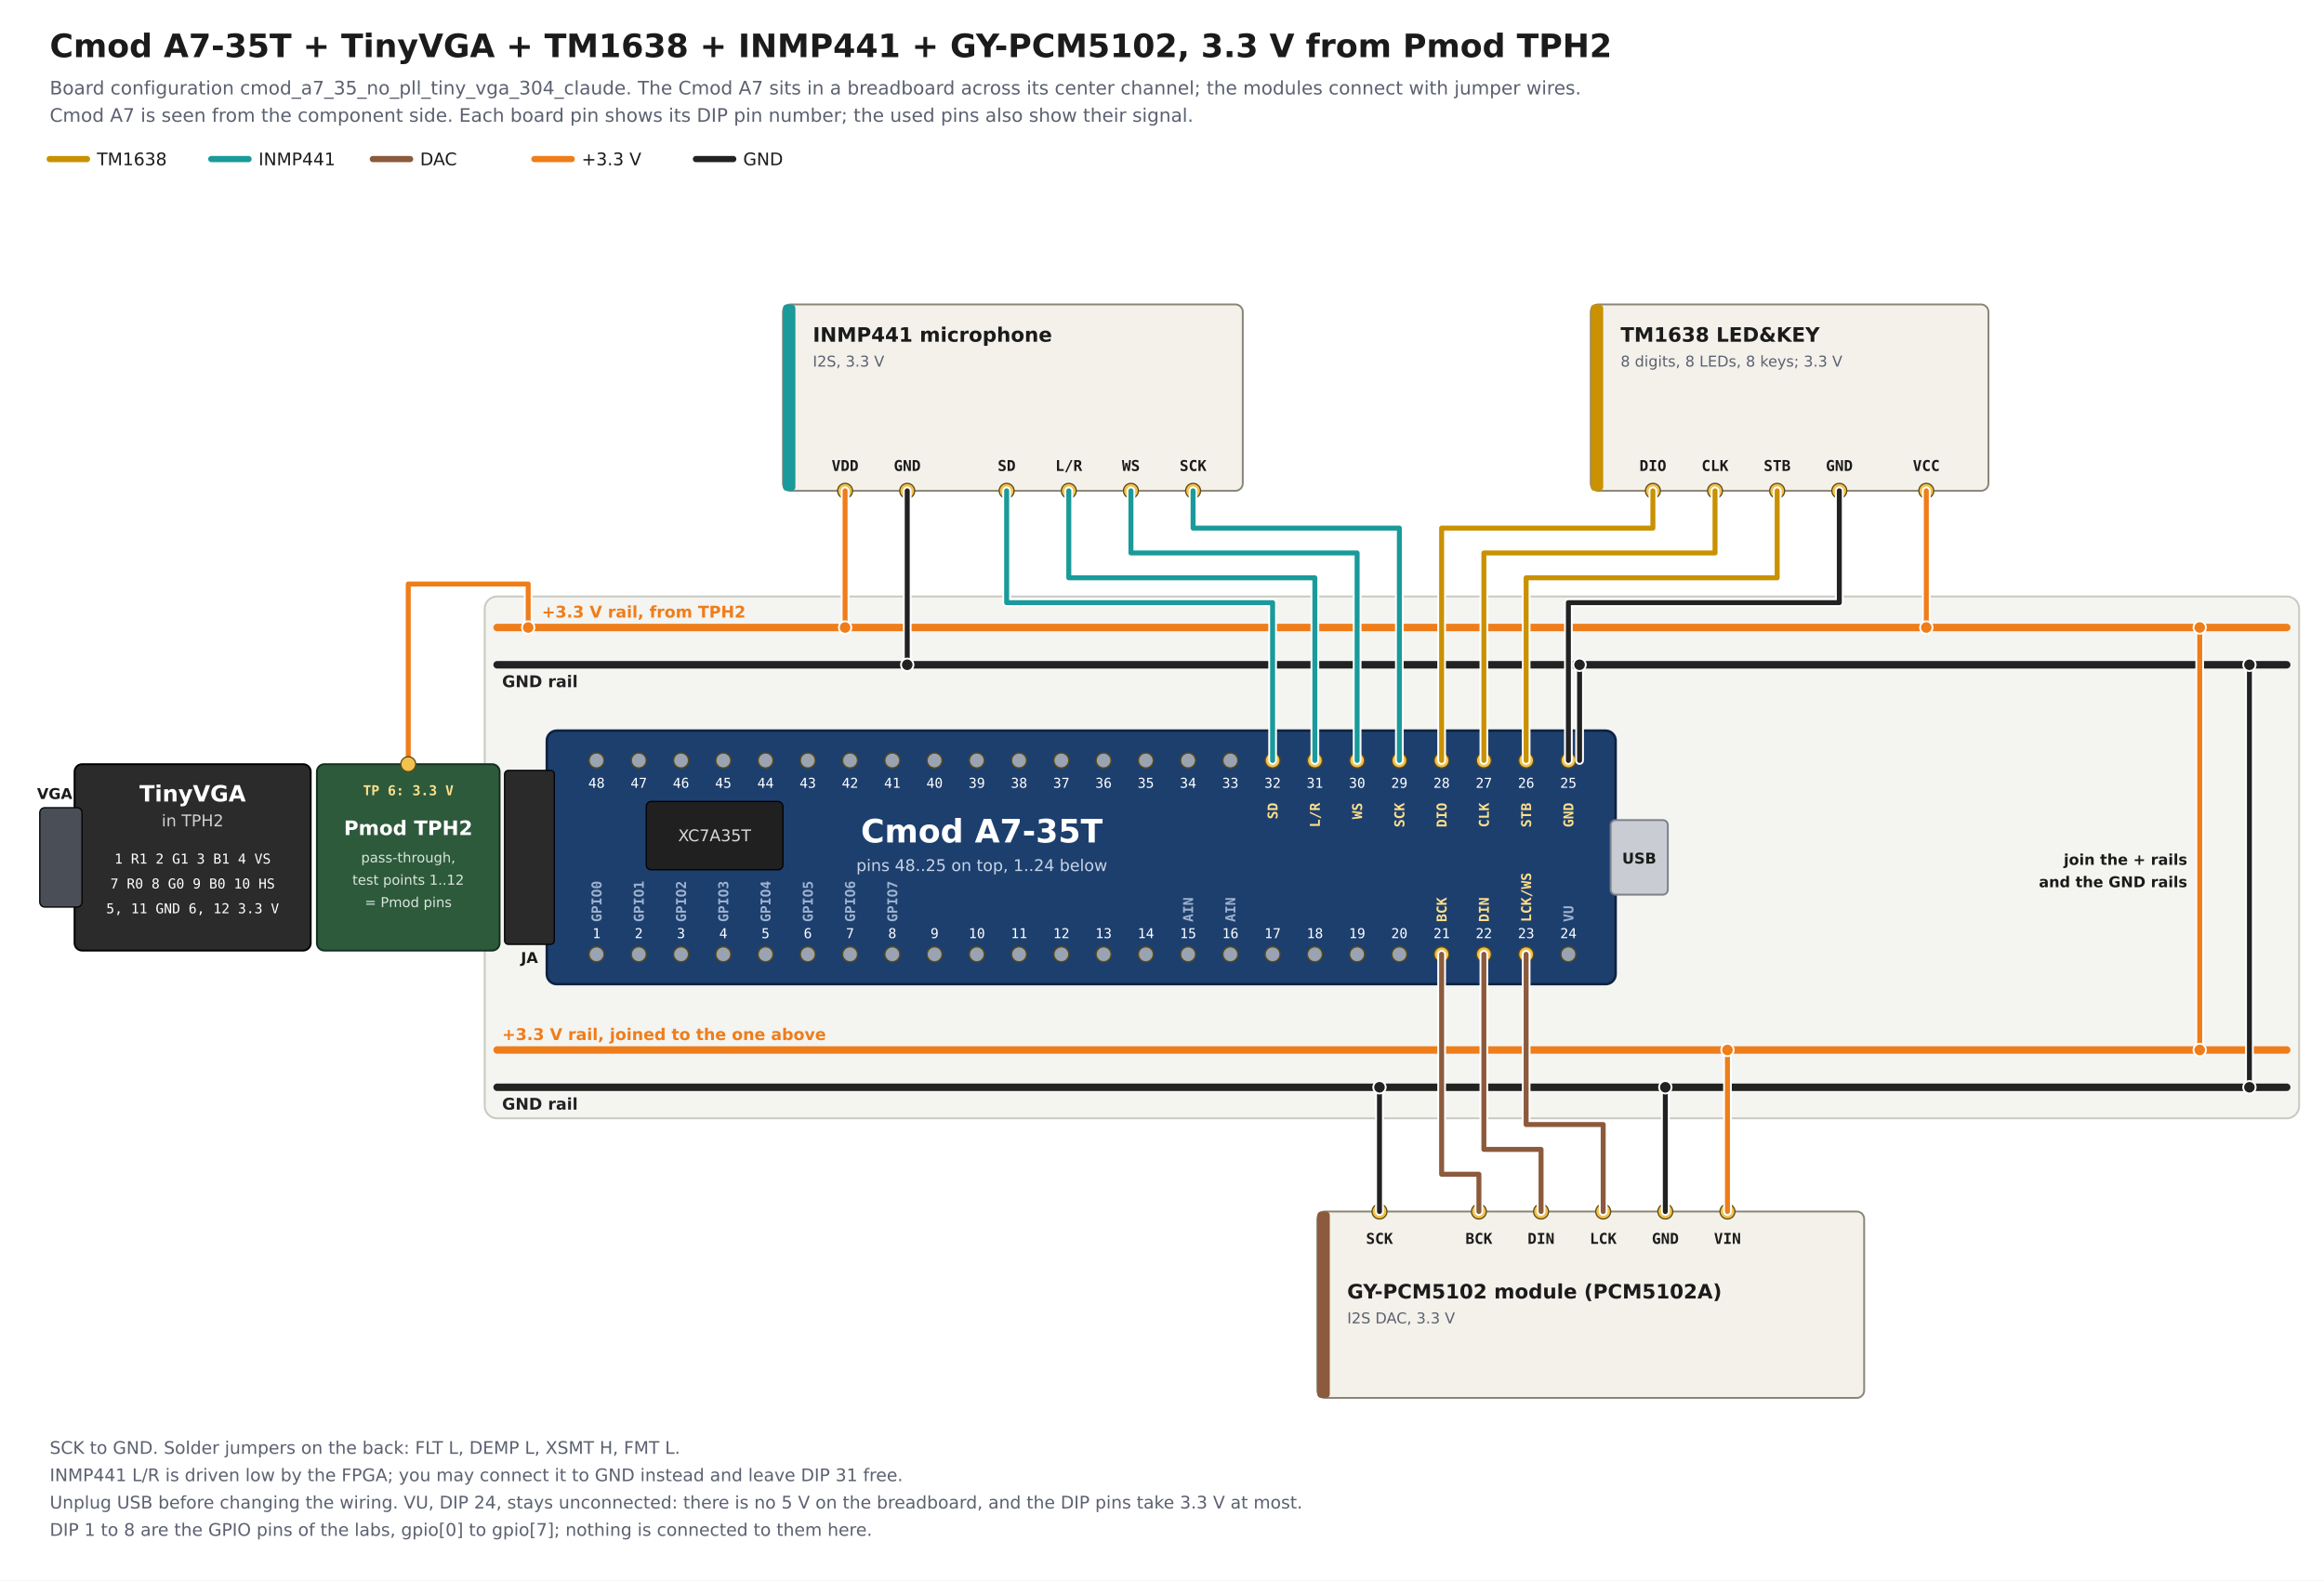
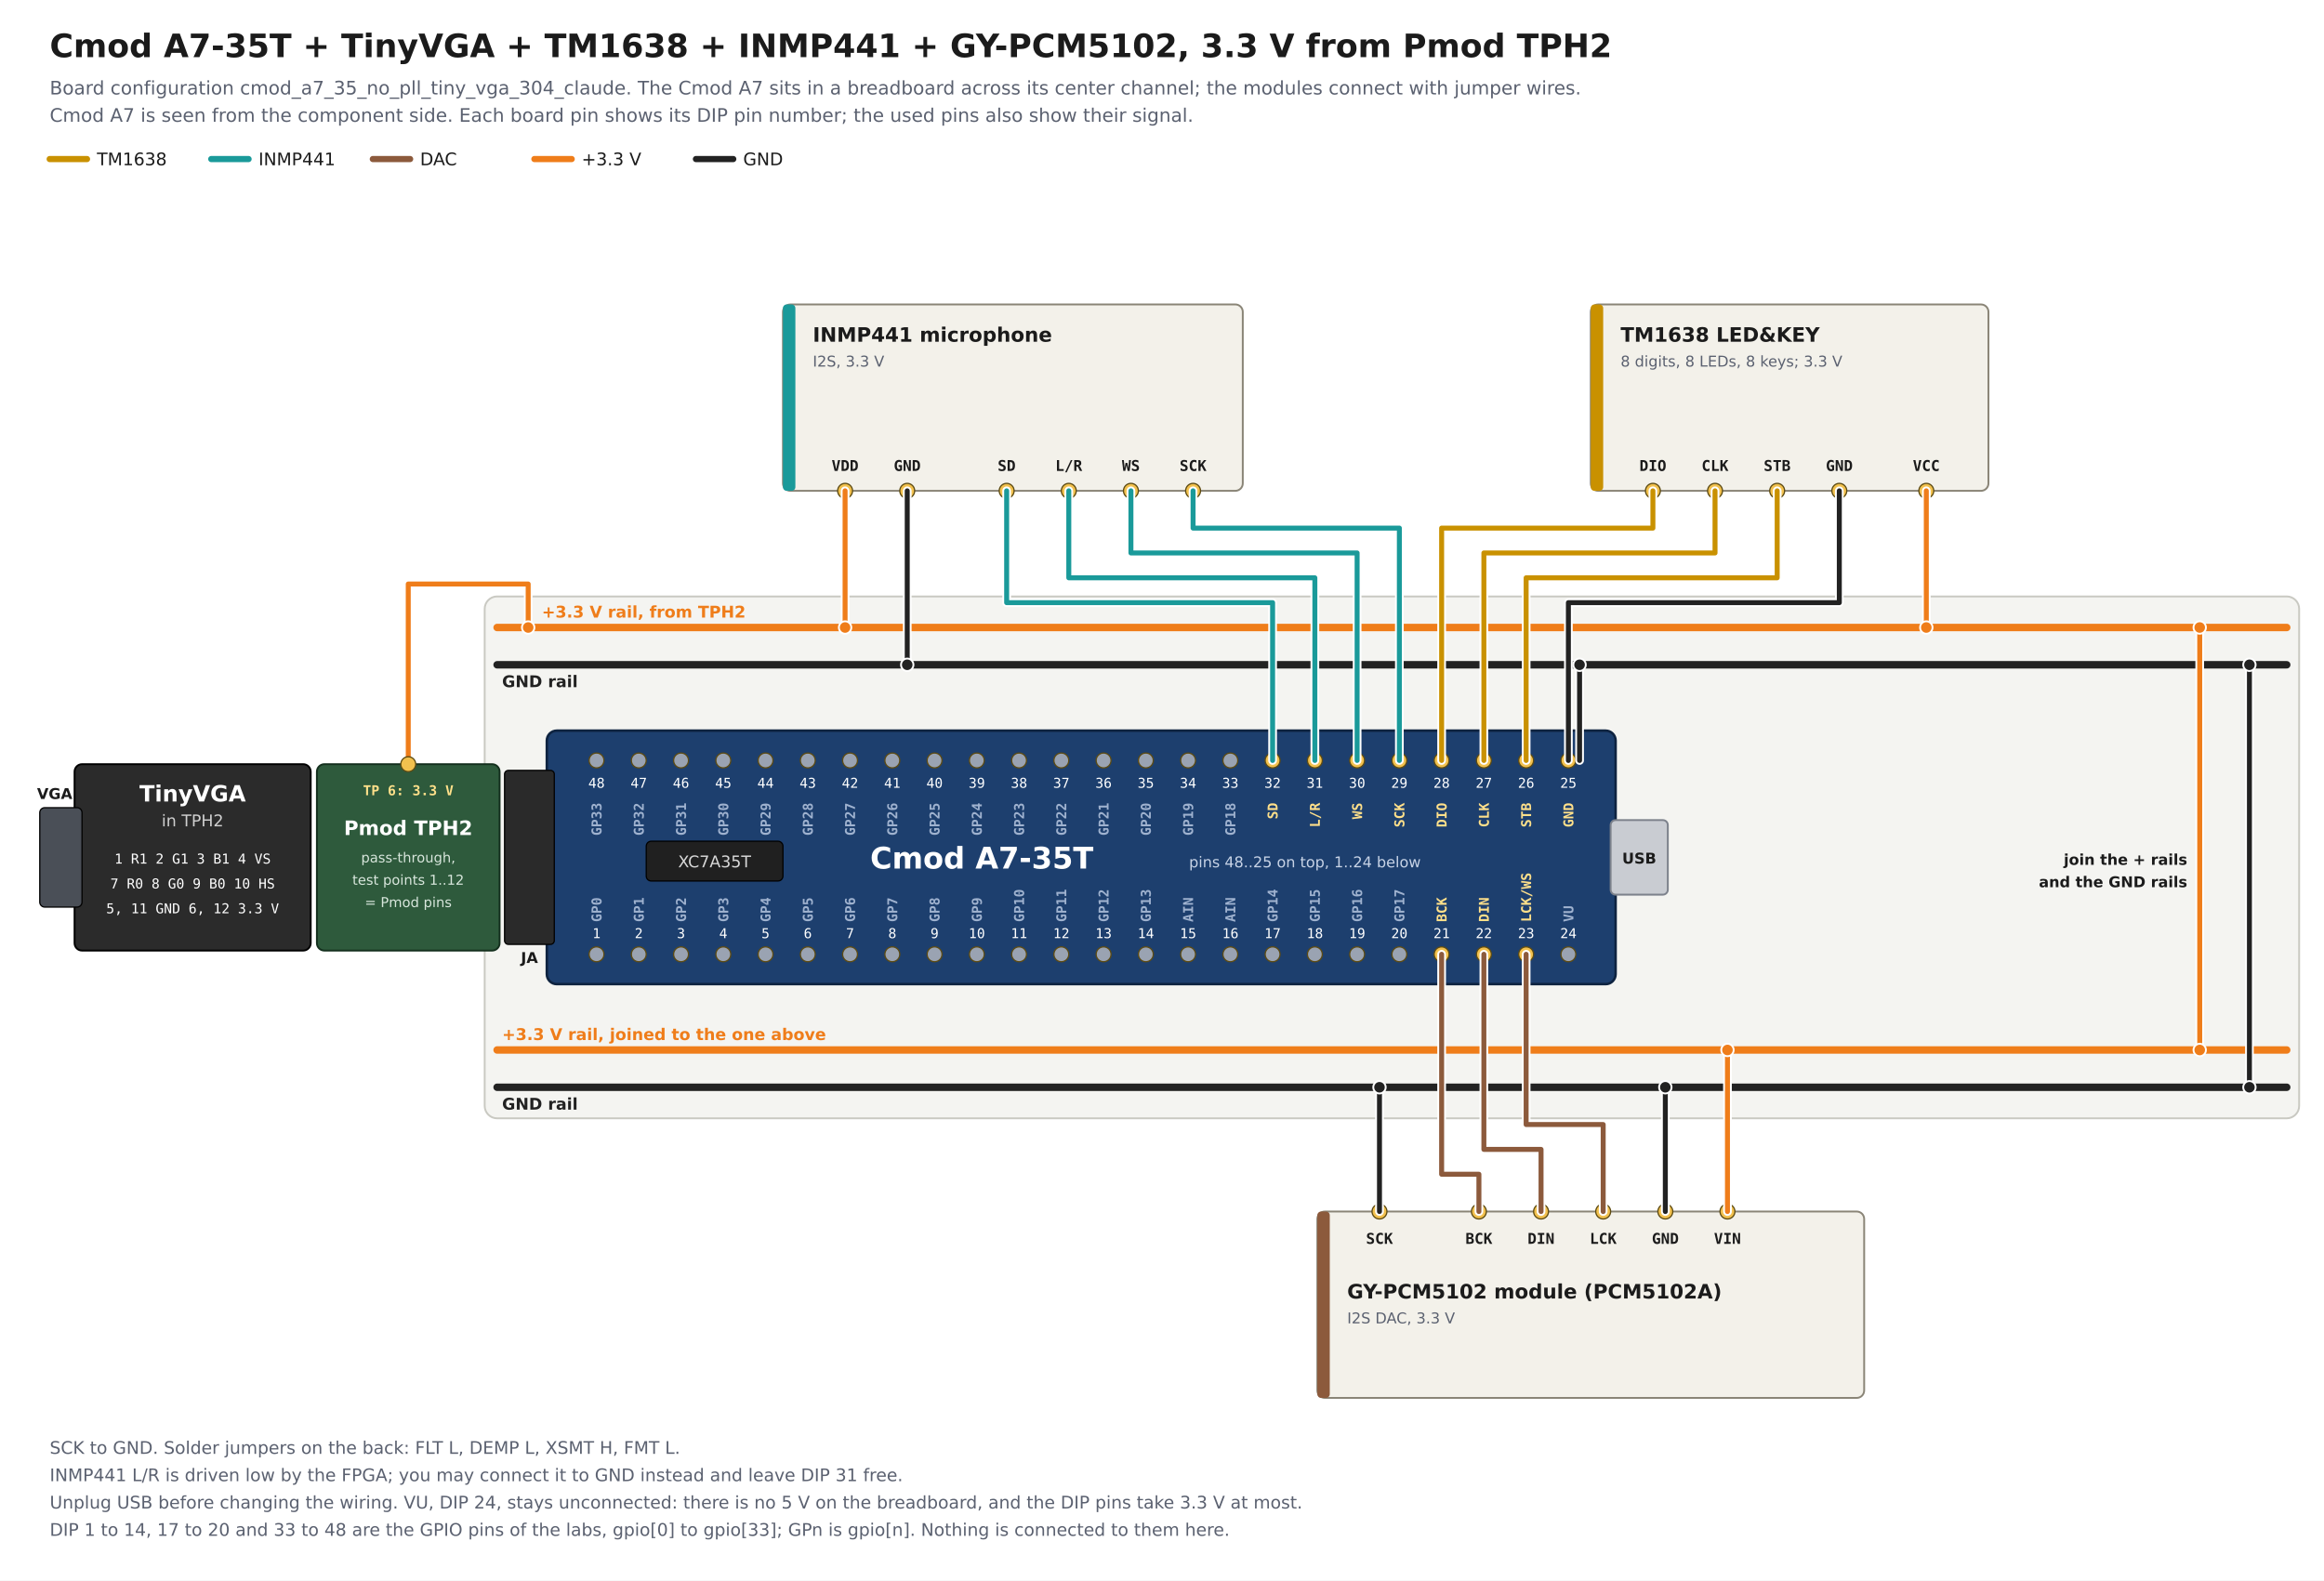
<svg xmlns="http://www.w3.org/2000/svg" width="1870" height="1272" viewBox="0 0 1870 1272">
  <rect width="1870" height="1272" fill="#ffffff" />
  <text x="40" y="46" font-family="DejaVu Sans, Liberation Sans, Arial, sans-serif" font-size="26" font-weight="bold" fill="#1b1b1b" text-anchor="start">Cmod A7-35T + TinyVGA + TM1638 + INMP441 + GY-PCM5102, 3.3 V from Pmod TPH2</text>
  <text x="40" y="76" font-family="DejaVu Sans, Liberation Sans, Arial, sans-serif" font-size="15" font-weight="normal" fill="#5b6170" text-anchor="start">Board configuration cmod_a7_35_no_pll_tiny_vga_304_claude. The Cmod A7 sits in a breadboard across its center channel; the modules connect with jumper wires.</text>
  <text x="40" y="98" font-family="DejaVu Sans, Liberation Sans, Arial, sans-serif" font-size="15" font-weight="normal" fill="#5b6170" text-anchor="start">Cmod A7 is seen from the component side. Each board pin shows its DIP pin number; the used pins also show their signal.</text>
  <line x1="40" y1="128" x2="70" y2="128" stroke="#c99100" stroke-width="5" stroke-linecap="round" />
  <text x="78" y="133" font-family="DejaVu Sans, Liberation Sans, Arial, sans-serif" font-size="14" font-weight="normal" fill="#1b1b1b" text-anchor="start">TM1638</text>
  <line x1="170" y1="128" x2="200" y2="128" stroke="#1a9a9a" stroke-width="5" stroke-linecap="round" />
  <text x="208" y="133" font-family="DejaVu Sans, Liberation Sans, Arial, sans-serif" font-size="14" font-weight="normal" fill="#1b1b1b" text-anchor="start">INMP441</text>
  <line x1="300" y1="128" x2="330" y2="128" stroke="#8c5a3c" stroke-width="5" stroke-linecap="round" />
  <text x="338" y="133" font-family="DejaVu Sans, Liberation Sans, Arial, sans-serif" font-size="14" font-weight="normal" fill="#1b1b1b" text-anchor="start">DAC</text>
  <line x1="430" y1="128" x2="460" y2="128" stroke="#ef7d1a" stroke-width="5" stroke-linecap="round" />
  <text x="468" y="133" font-family="DejaVu Sans, Liberation Sans, Arial, sans-serif" font-size="14" font-weight="normal" fill="#1b1b1b" text-anchor="start">+3.3 V</text>
  <line x1="560" y1="128" x2="590" y2="128" stroke="#222222" stroke-width="5" stroke-linecap="round" />
  <text x="598" y="133" font-family="DejaVu Sans, Liberation Sans, Arial, sans-serif" font-size="14" font-weight="normal" fill="#1b1b1b" text-anchor="start">GND</text>
  <g transform="translate(150 0)">
    <rect x="240" y="480" width="1460" height="420" rx="10" fill="#f4f4f1" stroke="#c9c9c2" stroke-width="1.5" />
    <text x="286" y="497" font-family="DejaVu Sans, Liberation Sans, Arial, sans-serif" font-size="13" font-weight="bold" fill="#ef7d1a" text-anchor="start">+3.3 V rail, from TPH2</text>
    <text x="254" y="553" font-family="DejaVu Sans, Liberation Sans, Arial, sans-serif" font-size="13" font-weight="bold" fill="#222222" text-anchor="start">GND rail</text>
    <text x="254" y="837" font-family="DejaVu Sans, Liberation Sans, Arial, sans-serif" font-size="13" font-weight="bold" fill="#ef7d1a" text-anchor="start">+3.3 V rail, joined to the one above</text>
    <text x="254" y="893" font-family="DejaVu Sans, Liberation Sans, Arial, sans-serif" font-size="13" font-weight="bold" fill="#222222" text-anchor="start">GND rail</text>
    <line x1="250" y1="505" x2="1690" y2="505" stroke="#ef7d1a" stroke-width="6" stroke-linecap="round" />
    <line x1="250" y1="535" x2="1690" y2="535" stroke="#222222" stroke-width="6" stroke-linecap="round" />
    <line x1="250" y1="845" x2="1690" y2="845" stroke="#ef7d1a" stroke-width="6" stroke-linecap="round" />
    <line x1="250" y1="875" x2="1690" y2="875" stroke="#222222" stroke-width="6" stroke-linecap="round" />
    <rect x="290" y="588" width="860" height="204" rx="8" fill="#1d3f6e" stroke="#0e2340" stroke-width="2" />
    <rect x="1146" y="660" width="46" height="60" rx="4" fill="#c9ccd2" stroke="#7d828c" stroke-width="1.5" />
    <text x="1169" y="695" font-family="DejaVu Sans, Liberation Sans, Arial, sans-serif" font-size="12" font-weight="bold" fill="#1b1b1b" text-anchor="middle">USB</text>
-     <rect x="370" y="645" width="110" height="55" rx="4" fill="#202020" stroke="#000000" stroke-width="1" />
-     <text x="425" y="677" font-family="DejaVu Sans, Liberation Sans, Arial, sans-serif" font-size="13" font-weight="normal" fill="#d8d8d8" text-anchor="middle">XC7A35T</text>
-     <text x="640" y="678" font-family="DejaVu Sans, Liberation Sans, Arial, sans-serif" font-size="26" font-weight="bold" fill="#ffffff" text-anchor="middle">Cmod A7-35T</text>
-     <text x="640" y="701" font-family="DejaVu Sans, Liberation Sans, Arial, sans-serif" font-size="13" font-weight="normal" fill="#c7d3e6" text-anchor="middle">pins 48..25 on top, 1..24 below</text>
+     <rect x="370" y="677" width="110" height="32" rx="4" fill="#202020" stroke="#000000" stroke-width="1" />
+     <text x="425" y="698" font-family="DejaVu Sans, Liberation Sans, Arial, sans-serif" font-size="13" font-weight="normal" fill="#d8d8d8" text-anchor="middle">XC7A35T</text>
+     <text x="640" y="699" font-family="DejaVu Sans, Liberation Sans, Arial, sans-serif" font-size="24" font-weight="bold" fill="#ffffff" text-anchor="middle">Cmod A7-35T</text>
+     <text x="900" y="698" font-family="DejaVu Sans, Liberation Sans, Arial, sans-serif" font-size="12" font-weight="normal" fill="#c7d3e6" text-anchor="middle">pins 48..25 on top, 1..24 below</text>
    <circle cx="330" cy="768" r="6" fill="#9aa3b2" stroke="#5c4a12" stroke-width="1" />
    <text x="330" y="755" font-family="DejaVu Sans Mono, Liberation Mono, monospace" font-size="11" font-weight="normal" fill="#ffffff" text-anchor="middle">1</text>
-     <text x="334" y="742" font-family="DejaVu Sans Mono, Liberation Mono, monospace" font-size="11" font-weight="bold" fill="#9fb2cf" text-anchor="start" transform="rotate(-90 334 742)">GPIO0</text>
+     <text x="334" y="742" font-family="DejaVu Sans Mono, Liberation Mono, monospace" font-size="11" font-weight="bold" fill="#9fb2cf" text-anchor="start" transform="rotate(-90 334 742)">GP0</text>
    <circle cx="364" cy="768" r="6" fill="#9aa3b2" stroke="#5c4a12" stroke-width="1" />
    <text x="364" y="755" font-family="DejaVu Sans Mono, Liberation Mono, monospace" font-size="11" font-weight="normal" fill="#ffffff" text-anchor="middle">2</text>
-     <text x="368" y="742" font-family="DejaVu Sans Mono, Liberation Mono, monospace" font-size="11" font-weight="bold" fill="#9fb2cf" text-anchor="start" transform="rotate(-90 368 742)">GPIO1</text>
+     <text x="368" y="742" font-family="DejaVu Sans Mono, Liberation Mono, monospace" font-size="11" font-weight="bold" fill="#9fb2cf" text-anchor="start" transform="rotate(-90 368 742)">GP1</text>
    <circle cx="398" cy="768" r="6" fill="#9aa3b2" stroke="#5c4a12" stroke-width="1" />
    <text x="398" y="755" font-family="DejaVu Sans Mono, Liberation Mono, monospace" font-size="11" font-weight="normal" fill="#ffffff" text-anchor="middle">3</text>
-     <text x="402" y="742" font-family="DejaVu Sans Mono, Liberation Mono, monospace" font-size="11" font-weight="bold" fill="#9fb2cf" text-anchor="start" transform="rotate(-90 402 742)">GPIO2</text>
+     <text x="402" y="742" font-family="DejaVu Sans Mono, Liberation Mono, monospace" font-size="11" font-weight="bold" fill="#9fb2cf" text-anchor="start" transform="rotate(-90 402 742)">GP2</text>
    <circle cx="432" cy="768" r="6" fill="#9aa3b2" stroke="#5c4a12" stroke-width="1" />
    <text x="432" y="755" font-family="DejaVu Sans Mono, Liberation Mono, monospace" font-size="11" font-weight="normal" fill="#ffffff" text-anchor="middle">4</text>
-     <text x="436" y="742" font-family="DejaVu Sans Mono, Liberation Mono, monospace" font-size="11" font-weight="bold" fill="#9fb2cf" text-anchor="start" transform="rotate(-90 436 742)">GPIO3</text>
+     <text x="436" y="742" font-family="DejaVu Sans Mono, Liberation Mono, monospace" font-size="11" font-weight="bold" fill="#9fb2cf" text-anchor="start" transform="rotate(-90 436 742)">GP3</text>
    <circle cx="466" cy="768" r="6" fill="#9aa3b2" stroke="#5c4a12" stroke-width="1" />
    <text x="466" y="755" font-family="DejaVu Sans Mono, Liberation Mono, monospace" font-size="11" font-weight="normal" fill="#ffffff" text-anchor="middle">5</text>
-     <text x="470" y="742" font-family="DejaVu Sans Mono, Liberation Mono, monospace" font-size="11" font-weight="bold" fill="#9fb2cf" text-anchor="start" transform="rotate(-90 470 742)">GPIO4</text>
+     <text x="470" y="742" font-family="DejaVu Sans Mono, Liberation Mono, monospace" font-size="11" font-weight="bold" fill="#9fb2cf" text-anchor="start" transform="rotate(-90 470 742)">GP4</text>
    <circle cx="500" cy="768" r="6" fill="#9aa3b2" stroke="#5c4a12" stroke-width="1" />
    <text x="500" y="755" font-family="DejaVu Sans Mono, Liberation Mono, monospace" font-size="11" font-weight="normal" fill="#ffffff" text-anchor="middle">6</text>
-     <text x="504" y="742" font-family="DejaVu Sans Mono, Liberation Mono, monospace" font-size="11" font-weight="bold" fill="#9fb2cf" text-anchor="start" transform="rotate(-90 504 742)">GPIO5</text>
+     <text x="504" y="742" font-family="DejaVu Sans Mono, Liberation Mono, monospace" font-size="11" font-weight="bold" fill="#9fb2cf" text-anchor="start" transform="rotate(-90 504 742)">GP5</text>
    <circle cx="534" cy="768" r="6" fill="#9aa3b2" stroke="#5c4a12" stroke-width="1" />
    <text x="534" y="755" font-family="DejaVu Sans Mono, Liberation Mono, monospace" font-size="11" font-weight="normal" fill="#ffffff" text-anchor="middle">7</text>
-     <text x="538" y="742" font-family="DejaVu Sans Mono, Liberation Mono, monospace" font-size="11" font-weight="bold" fill="#9fb2cf" text-anchor="start" transform="rotate(-90 538 742)">GPIO6</text>
+     <text x="538" y="742" font-family="DejaVu Sans Mono, Liberation Mono, monospace" font-size="11" font-weight="bold" fill="#9fb2cf" text-anchor="start" transform="rotate(-90 538 742)">GP6</text>
    <circle cx="568" cy="768" r="6" fill="#9aa3b2" stroke="#5c4a12" stroke-width="1" />
    <text x="568" y="755" font-family="DejaVu Sans Mono, Liberation Mono, monospace" font-size="11" font-weight="normal" fill="#ffffff" text-anchor="middle">8</text>
-     <text x="572" y="742" font-family="DejaVu Sans Mono, Liberation Mono, monospace" font-size="11" font-weight="bold" fill="#9fb2cf" text-anchor="start" transform="rotate(-90 572 742)">GPIO7</text>
+     <text x="572" y="742" font-family="DejaVu Sans Mono, Liberation Mono, monospace" font-size="11" font-weight="bold" fill="#9fb2cf" text-anchor="start" transform="rotate(-90 572 742)">GP7</text>
    <circle cx="602" cy="768" r="6" fill="#9aa3b2" stroke="#5c4a12" stroke-width="1" />
    <text x="602" y="755" font-family="DejaVu Sans Mono, Liberation Mono, monospace" font-size="11" font-weight="normal" fill="#ffffff" text-anchor="middle">9</text>
+     <text x="606" y="742" font-family="DejaVu Sans Mono, Liberation Mono, monospace" font-size="11" font-weight="bold" fill="#9fb2cf" text-anchor="start" transform="rotate(-90 606 742)">GP8</text>
    <circle cx="636" cy="768" r="6" fill="#9aa3b2" stroke="#5c4a12" stroke-width="1" />
    <text x="636" y="755" font-family="DejaVu Sans Mono, Liberation Mono, monospace" font-size="11" font-weight="normal" fill="#ffffff" text-anchor="middle">10</text>
+     <text x="640" y="742" font-family="DejaVu Sans Mono, Liberation Mono, monospace" font-size="11" font-weight="bold" fill="#9fb2cf" text-anchor="start" transform="rotate(-90 640 742)">GP9</text>
    <circle cx="670" cy="768" r="6" fill="#9aa3b2" stroke="#5c4a12" stroke-width="1" />
    <text x="670" y="755" font-family="DejaVu Sans Mono, Liberation Mono, monospace" font-size="11" font-weight="normal" fill="#ffffff" text-anchor="middle">11</text>
+     <text x="674" y="742" font-family="DejaVu Sans Mono, Liberation Mono, monospace" font-size="11" font-weight="bold" fill="#9fb2cf" text-anchor="start" transform="rotate(-90 674 742)">GP10</text>
    <circle cx="704" cy="768" r="6" fill="#9aa3b2" stroke="#5c4a12" stroke-width="1" />
    <text x="704" y="755" font-family="DejaVu Sans Mono, Liberation Mono, monospace" font-size="11" font-weight="normal" fill="#ffffff" text-anchor="middle">12</text>
+     <text x="708" y="742" font-family="DejaVu Sans Mono, Liberation Mono, monospace" font-size="11" font-weight="bold" fill="#9fb2cf" text-anchor="start" transform="rotate(-90 708 742)">GP11</text>
    <circle cx="738" cy="768" r="6" fill="#9aa3b2" stroke="#5c4a12" stroke-width="1" />
    <text x="738" y="755" font-family="DejaVu Sans Mono, Liberation Mono, monospace" font-size="11" font-weight="normal" fill="#ffffff" text-anchor="middle">13</text>
+     <text x="742" y="742" font-family="DejaVu Sans Mono, Liberation Mono, monospace" font-size="11" font-weight="bold" fill="#9fb2cf" text-anchor="start" transform="rotate(-90 742 742)">GP12</text>
    <circle cx="772" cy="768" r="6" fill="#9aa3b2" stroke="#5c4a12" stroke-width="1" />
    <text x="772" y="755" font-family="DejaVu Sans Mono, Liberation Mono, monospace" font-size="11" font-weight="normal" fill="#ffffff" text-anchor="middle">14</text>
+     <text x="776" y="742" font-family="DejaVu Sans Mono, Liberation Mono, monospace" font-size="11" font-weight="bold" fill="#9fb2cf" text-anchor="start" transform="rotate(-90 776 742)">GP13</text>
    <circle cx="806" cy="768" r="6" fill="#9aa3b2" stroke="#5c4a12" stroke-width="1" />
    <text x="806" y="755" font-family="DejaVu Sans Mono, Liberation Mono, monospace" font-size="11" font-weight="normal" fill="#ffffff" text-anchor="middle">15</text>
    <text x="810" y="742" font-family="DejaVu Sans Mono, Liberation Mono, monospace" font-size="11" font-weight="bold" fill="#9fb2cf" text-anchor="start" transform="rotate(-90 810 742)">AIN</text>
    <circle cx="840" cy="768" r="6" fill="#9aa3b2" stroke="#5c4a12" stroke-width="1" />
    <text x="840" y="755" font-family="DejaVu Sans Mono, Liberation Mono, monospace" font-size="11" font-weight="normal" fill="#ffffff" text-anchor="middle">16</text>
    <text x="844" y="742" font-family="DejaVu Sans Mono, Liberation Mono, monospace" font-size="11" font-weight="bold" fill="#9fb2cf" text-anchor="start" transform="rotate(-90 844 742)">AIN</text>
    <circle cx="874" cy="768" r="6" fill="#9aa3b2" stroke="#5c4a12" stroke-width="1" />
    <text x="874" y="755" font-family="DejaVu Sans Mono, Liberation Mono, monospace" font-size="11" font-weight="normal" fill="#ffffff" text-anchor="middle">17</text>
+     <text x="878" y="742" font-family="DejaVu Sans Mono, Liberation Mono, monospace" font-size="11" font-weight="bold" fill="#9fb2cf" text-anchor="start" transform="rotate(-90 878 742)">GP14</text>
    <circle cx="908" cy="768" r="6" fill="#9aa3b2" stroke="#5c4a12" stroke-width="1" />
    <text x="908" y="755" font-family="DejaVu Sans Mono, Liberation Mono, monospace" font-size="11" font-weight="normal" fill="#ffffff" text-anchor="middle">18</text>
+     <text x="912" y="742" font-family="DejaVu Sans Mono, Liberation Mono, monospace" font-size="11" font-weight="bold" fill="#9fb2cf" text-anchor="start" transform="rotate(-90 912 742)">GP15</text>
    <circle cx="942" cy="768" r="6" fill="#9aa3b2" stroke="#5c4a12" stroke-width="1" />
    <text x="942" y="755" font-family="DejaVu Sans Mono, Liberation Mono, monospace" font-size="11" font-weight="normal" fill="#ffffff" text-anchor="middle">19</text>
+     <text x="946" y="742" font-family="DejaVu Sans Mono, Liberation Mono, monospace" font-size="11" font-weight="bold" fill="#9fb2cf" text-anchor="start" transform="rotate(-90 946 742)">GP16</text>
    <circle cx="976" cy="768" r="6" fill="#9aa3b2" stroke="#5c4a12" stroke-width="1" />
    <text x="976" y="755" font-family="DejaVu Sans Mono, Liberation Mono, monospace" font-size="11" font-weight="normal" fill="#ffffff" text-anchor="middle">20</text>
+     <text x="980" y="742" font-family="DejaVu Sans Mono, Liberation Mono, monospace" font-size="11" font-weight="bold" fill="#9fb2cf" text-anchor="start" transform="rotate(-90 980 742)">GP17</text>
    <circle cx="1010" cy="768" r="6" fill="#f2c14e" stroke="#5c4a12" stroke-width="1" />
    <text x="1010" y="755" font-family="DejaVu Sans Mono, Liberation Mono, monospace" font-size="11" font-weight="normal" fill="#ffffff" text-anchor="middle">21</text>
    <text x="1014" y="742" font-family="DejaVu Sans Mono, Liberation Mono, monospace" font-size="11" font-weight="bold" fill="#ffe08a" text-anchor="start" transform="rotate(-90 1014 742)">BCK</text>
    <circle cx="1044" cy="768" r="6" fill="#f2c14e" stroke="#5c4a12" stroke-width="1" />
    <text x="1044" y="755" font-family="DejaVu Sans Mono, Liberation Mono, monospace" font-size="11" font-weight="normal" fill="#ffffff" text-anchor="middle">22</text>
    <text x="1048" y="742" font-family="DejaVu Sans Mono, Liberation Mono, monospace" font-size="11" font-weight="bold" fill="#ffe08a" text-anchor="start" transform="rotate(-90 1048 742)">DIN</text>
    <circle cx="1078" cy="768" r="6" fill="#f2c14e" stroke="#5c4a12" stroke-width="1" />
    <text x="1078" y="755" font-family="DejaVu Sans Mono, Liberation Mono, monospace" font-size="11" font-weight="normal" fill="#ffffff" text-anchor="middle">23</text>
    <text x="1082" y="742" font-family="DejaVu Sans Mono, Liberation Mono, monospace" font-size="11" font-weight="bold" fill="#ffe08a" text-anchor="start" transform="rotate(-90 1082 742)">LCK/WS</text>
    <circle cx="1112" cy="768" r="6" fill="#9aa3b2" stroke="#5c4a12" stroke-width="1" />
    <text x="1112" y="755" font-family="DejaVu Sans Mono, Liberation Mono, monospace" font-size="11" font-weight="normal" fill="#ffffff" text-anchor="middle">24</text>
    <text x="1116" y="742" font-family="DejaVu Sans Mono, Liberation Mono, monospace" font-size="11" font-weight="bold" fill="#9fb2cf" text-anchor="start" transform="rotate(-90 1116 742)">VU</text>
    <circle cx="1112" cy="612" r="6" fill="#f2c14e" stroke="#5c4a12" stroke-width="1" />
    <text x="1112" y="634" font-family="DejaVu Sans Mono, Liberation Mono, monospace" font-size="11" font-weight="normal" fill="#ffffff" text-anchor="middle">25</text>
    <text x="1116" y="646" font-family="DejaVu Sans Mono, Liberation Mono, monospace" font-size="11" font-weight="bold" fill="#ffe08a" text-anchor="end" transform="rotate(-90 1116 646)">GND</text>
    <circle cx="1078" cy="612" r="6" fill="#f2c14e" stroke="#5c4a12" stroke-width="1" />
    <text x="1078" y="634" font-family="DejaVu Sans Mono, Liberation Mono, monospace" font-size="11" font-weight="normal" fill="#ffffff" text-anchor="middle">26</text>
    <text x="1082" y="646" font-family="DejaVu Sans Mono, Liberation Mono, monospace" font-size="11" font-weight="bold" fill="#ffe08a" text-anchor="end" transform="rotate(-90 1082 646)">STB</text>
    <circle cx="1044" cy="612" r="6" fill="#f2c14e" stroke="#5c4a12" stroke-width="1" />
    <text x="1044" y="634" font-family="DejaVu Sans Mono, Liberation Mono, monospace" font-size="11" font-weight="normal" fill="#ffffff" text-anchor="middle">27</text>
    <text x="1048" y="646" font-family="DejaVu Sans Mono, Liberation Mono, monospace" font-size="11" font-weight="bold" fill="#ffe08a" text-anchor="end" transform="rotate(-90 1048 646)">CLK</text>
    <circle cx="1010" cy="612" r="6" fill="#f2c14e" stroke="#5c4a12" stroke-width="1" />
    <text x="1010" y="634" font-family="DejaVu Sans Mono, Liberation Mono, monospace" font-size="11" font-weight="normal" fill="#ffffff" text-anchor="middle">28</text>
    <text x="1014" y="646" font-family="DejaVu Sans Mono, Liberation Mono, monospace" font-size="11" font-weight="bold" fill="#ffe08a" text-anchor="end" transform="rotate(-90 1014 646)">DIO</text>
    <circle cx="976" cy="612" r="6" fill="#f2c14e" stroke="#5c4a12" stroke-width="1" />
    <text x="976" y="634" font-family="DejaVu Sans Mono, Liberation Mono, monospace" font-size="11" font-weight="normal" fill="#ffffff" text-anchor="middle">29</text>
    <text x="980" y="646" font-family="DejaVu Sans Mono, Liberation Mono, monospace" font-size="11" font-weight="bold" fill="#ffe08a" text-anchor="end" transform="rotate(-90 980 646)">SCK</text>
    <circle cx="942" cy="612" r="6" fill="#f2c14e" stroke="#5c4a12" stroke-width="1" />
    <text x="942" y="634" font-family="DejaVu Sans Mono, Liberation Mono, monospace" font-size="11" font-weight="normal" fill="#ffffff" text-anchor="middle">30</text>
    <text x="946" y="646" font-family="DejaVu Sans Mono, Liberation Mono, monospace" font-size="11" font-weight="bold" fill="#ffe08a" text-anchor="end" transform="rotate(-90 946 646)">WS</text>
    <circle cx="908" cy="612" r="6" fill="#f2c14e" stroke="#5c4a12" stroke-width="1" />
    <text x="908" y="634" font-family="DejaVu Sans Mono, Liberation Mono, monospace" font-size="11" font-weight="normal" fill="#ffffff" text-anchor="middle">31</text>
    <text x="912" y="646" font-family="DejaVu Sans Mono, Liberation Mono, monospace" font-size="11" font-weight="bold" fill="#ffe08a" text-anchor="end" transform="rotate(-90 912 646)">L/R</text>
    <circle cx="874" cy="612" r="6" fill="#f2c14e" stroke="#5c4a12" stroke-width="1" />
    <text x="874" y="634" font-family="DejaVu Sans Mono, Liberation Mono, monospace" font-size="11" font-weight="normal" fill="#ffffff" text-anchor="middle">32</text>
    <text x="878" y="646" font-family="DejaVu Sans Mono, Liberation Mono, monospace" font-size="11" font-weight="bold" fill="#ffe08a" text-anchor="end" transform="rotate(-90 878 646)">SD</text>
    <circle cx="840" cy="612" r="6" fill="#9aa3b2" stroke="#5c4a12" stroke-width="1" />
    <text x="840" y="634" font-family="DejaVu Sans Mono, Liberation Mono, monospace" font-size="11" font-weight="normal" fill="#ffffff" text-anchor="middle">33</text>
+     <text x="844" y="646" font-family="DejaVu Sans Mono, Liberation Mono, monospace" font-size="11" font-weight="bold" fill="#9fb2cf" text-anchor="end" transform="rotate(-90 844 646)">GP18</text>
    <circle cx="806" cy="612" r="6" fill="#9aa3b2" stroke="#5c4a12" stroke-width="1" />
    <text x="806" y="634" font-family="DejaVu Sans Mono, Liberation Mono, monospace" font-size="11" font-weight="normal" fill="#ffffff" text-anchor="middle">34</text>
+     <text x="810" y="646" font-family="DejaVu Sans Mono, Liberation Mono, monospace" font-size="11" font-weight="bold" fill="#9fb2cf" text-anchor="end" transform="rotate(-90 810 646)">GP19</text>
    <circle cx="772" cy="612" r="6" fill="#9aa3b2" stroke="#5c4a12" stroke-width="1" />
    <text x="772" y="634" font-family="DejaVu Sans Mono, Liberation Mono, monospace" font-size="11" font-weight="normal" fill="#ffffff" text-anchor="middle">35</text>
+     <text x="776" y="646" font-family="DejaVu Sans Mono, Liberation Mono, monospace" font-size="11" font-weight="bold" fill="#9fb2cf" text-anchor="end" transform="rotate(-90 776 646)">GP20</text>
    <circle cx="738" cy="612" r="6" fill="#9aa3b2" stroke="#5c4a12" stroke-width="1" />
    <text x="738" y="634" font-family="DejaVu Sans Mono, Liberation Mono, monospace" font-size="11" font-weight="normal" fill="#ffffff" text-anchor="middle">36</text>
+     <text x="742" y="646" font-family="DejaVu Sans Mono, Liberation Mono, monospace" font-size="11" font-weight="bold" fill="#9fb2cf" text-anchor="end" transform="rotate(-90 742 646)">GP21</text>
    <circle cx="704" cy="612" r="6" fill="#9aa3b2" stroke="#5c4a12" stroke-width="1" />
    <text x="704" y="634" font-family="DejaVu Sans Mono, Liberation Mono, monospace" font-size="11" font-weight="normal" fill="#ffffff" text-anchor="middle">37</text>
+     <text x="708" y="646" font-family="DejaVu Sans Mono, Liberation Mono, monospace" font-size="11" font-weight="bold" fill="#9fb2cf" text-anchor="end" transform="rotate(-90 708 646)">GP22</text>
    <circle cx="670" cy="612" r="6" fill="#9aa3b2" stroke="#5c4a12" stroke-width="1" />
    <text x="670" y="634" font-family="DejaVu Sans Mono, Liberation Mono, monospace" font-size="11" font-weight="normal" fill="#ffffff" text-anchor="middle">38</text>
+     <text x="674" y="646" font-family="DejaVu Sans Mono, Liberation Mono, monospace" font-size="11" font-weight="bold" fill="#9fb2cf" text-anchor="end" transform="rotate(-90 674 646)">GP23</text>
    <circle cx="636" cy="612" r="6" fill="#9aa3b2" stroke="#5c4a12" stroke-width="1" />
    <text x="636" y="634" font-family="DejaVu Sans Mono, Liberation Mono, monospace" font-size="11" font-weight="normal" fill="#ffffff" text-anchor="middle">39</text>
+     <text x="640" y="646" font-family="DejaVu Sans Mono, Liberation Mono, monospace" font-size="11" font-weight="bold" fill="#9fb2cf" text-anchor="end" transform="rotate(-90 640 646)">GP24</text>
    <circle cx="602" cy="612" r="6" fill="#9aa3b2" stroke="#5c4a12" stroke-width="1" />
    <text x="602" y="634" font-family="DejaVu Sans Mono, Liberation Mono, monospace" font-size="11" font-weight="normal" fill="#ffffff" text-anchor="middle">40</text>
+     <text x="606" y="646" font-family="DejaVu Sans Mono, Liberation Mono, monospace" font-size="11" font-weight="bold" fill="#9fb2cf" text-anchor="end" transform="rotate(-90 606 646)">GP25</text>
    <circle cx="568" cy="612" r="6" fill="#9aa3b2" stroke="#5c4a12" stroke-width="1" />
    <text x="568" y="634" font-family="DejaVu Sans Mono, Liberation Mono, monospace" font-size="11" font-weight="normal" fill="#ffffff" text-anchor="middle">41</text>
+     <text x="572" y="646" font-family="DejaVu Sans Mono, Liberation Mono, monospace" font-size="11" font-weight="bold" fill="#9fb2cf" text-anchor="end" transform="rotate(-90 572 646)">GP26</text>
    <circle cx="534" cy="612" r="6" fill="#9aa3b2" stroke="#5c4a12" stroke-width="1" />
    <text x="534" y="634" font-family="DejaVu Sans Mono, Liberation Mono, monospace" font-size="11" font-weight="normal" fill="#ffffff" text-anchor="middle">42</text>
+     <text x="538" y="646" font-family="DejaVu Sans Mono, Liberation Mono, monospace" font-size="11" font-weight="bold" fill="#9fb2cf" text-anchor="end" transform="rotate(-90 538 646)">GP27</text>
    <circle cx="500" cy="612" r="6" fill="#9aa3b2" stroke="#5c4a12" stroke-width="1" />
    <text x="500" y="634" font-family="DejaVu Sans Mono, Liberation Mono, monospace" font-size="11" font-weight="normal" fill="#ffffff" text-anchor="middle">43</text>
+     <text x="504" y="646" font-family="DejaVu Sans Mono, Liberation Mono, monospace" font-size="11" font-weight="bold" fill="#9fb2cf" text-anchor="end" transform="rotate(-90 504 646)">GP28</text>
    <circle cx="466" cy="612" r="6" fill="#9aa3b2" stroke="#5c4a12" stroke-width="1" />
    <text x="466" y="634" font-family="DejaVu Sans Mono, Liberation Mono, monospace" font-size="11" font-weight="normal" fill="#ffffff" text-anchor="middle">44</text>
+     <text x="470" y="646" font-family="DejaVu Sans Mono, Liberation Mono, monospace" font-size="11" font-weight="bold" fill="#9fb2cf" text-anchor="end" transform="rotate(-90 470 646)">GP29</text>
    <circle cx="432" cy="612" r="6" fill="#9aa3b2" stroke="#5c4a12" stroke-width="1" />
    <text x="432" y="634" font-family="DejaVu Sans Mono, Liberation Mono, monospace" font-size="11" font-weight="normal" fill="#ffffff" text-anchor="middle">45</text>
+     <text x="436" y="646" font-family="DejaVu Sans Mono, Liberation Mono, monospace" font-size="11" font-weight="bold" fill="#9fb2cf" text-anchor="end" transform="rotate(-90 436 646)">GP30</text>
    <circle cx="398" cy="612" r="6" fill="#9aa3b2" stroke="#5c4a12" stroke-width="1" />
    <text x="398" y="634" font-family="DejaVu Sans Mono, Liberation Mono, monospace" font-size="11" font-weight="normal" fill="#ffffff" text-anchor="middle">46</text>
+     <text x="402" y="646" font-family="DejaVu Sans Mono, Liberation Mono, monospace" font-size="11" font-weight="bold" fill="#9fb2cf" text-anchor="end" transform="rotate(-90 402 646)">GP31</text>
    <circle cx="364" cy="612" r="6" fill="#9aa3b2" stroke="#5c4a12" stroke-width="1" />
    <text x="364" y="634" font-family="DejaVu Sans Mono, Liberation Mono, monospace" font-size="11" font-weight="normal" fill="#ffffff" text-anchor="middle">47</text>
+     <text x="368" y="646" font-family="DejaVu Sans Mono, Liberation Mono, monospace" font-size="11" font-weight="bold" fill="#9fb2cf" text-anchor="end" transform="rotate(-90 368 646)">GP32</text>
    <circle cx="330" cy="612" r="6" fill="#9aa3b2" stroke="#5c4a12" stroke-width="1" />
    <text x="330" y="634" font-family="DejaVu Sans Mono, Liberation Mono, monospace" font-size="11" font-weight="normal" fill="#ffffff" text-anchor="middle">48</text>
+     <text x="334" y="646" font-family="DejaVu Sans Mono, Liberation Mono, monospace" font-size="11" font-weight="bold" fill="#9fb2cf" text-anchor="end" transform="rotate(-90 334 646)">GP33</text>
    <rect x="256" y="620" width="40" height="140" rx="3" fill="#2a2a2a" stroke="#000000" stroke-width="1" />
    <text x="276" y="775" font-family="DejaVu Sans, Liberation Sans, Arial, sans-serif" font-size="12" font-weight="bold" fill="#1b1b1b" text-anchor="middle">JA</text>
    <rect x="105" y="615" width="147" height="150" rx="6" fill="#2e5a3c" stroke="#14301e" stroke-width="1.5" />
    <text x="178.5" y="640" font-family="DejaVu Sans Mono, Liberation Mono, monospace" font-size="11" font-weight="bold" fill="#ffe08a" text-anchor="middle">TP 6: 3.3 V</text>
    <text x="178.5" y="672" font-family="DejaVu Sans, Liberation Sans, Arial, sans-serif" font-size="16" font-weight="bold" fill="#ffffff" text-anchor="middle">Pmod TPH2</text>
    <text x="178.5" y="694" font-family="DejaVu Sans, Liberation Sans, Arial, sans-serif" font-size="11" font-weight="normal" fill="#d8e6dc" text-anchor="middle">pass-through,</text>
    <text x="178.5" y="712" font-family="DejaVu Sans, Liberation Sans, Arial, sans-serif" font-size="11" font-weight="normal" fill="#d8e6dc" text-anchor="middle">test points 1..12</text>
    <text x="178.5" y="730" font-family="DejaVu Sans, Liberation Sans, Arial, sans-serif" font-size="11" font-weight="normal" fill="#d8e6dc" text-anchor="middle">= Pmod pins</text>
    <polyline points="178.5,615 178.5,470 275,470 275,505" fill="none" stroke="#ffffff" stroke-width="7" stroke-linejoin="round" stroke-linecap="round" />
    <polyline points="178.5,615 178.5,470 275,470 275,505" fill="none" stroke="#ef7d1a" stroke-width="4" stroke-linejoin="round" stroke-linecap="round" />
    <circle cx="178.5" cy="615" r="6" fill="#f2c14e" stroke="#5c4a12" stroke-width="1" />
    <circle cx="275" cy="505" r="5" fill="#ef7d1a" stroke="#ffffff" stroke-width="1.5" />
    <rect x="-90" y="615" width="190" height="150" rx="6" fill="#2b2b2b" stroke="#000000" stroke-width="1.5" />
    <rect x="-118" y="650" width="34" height="80" rx="4" fill="#4a4f57" stroke="#000000" stroke-width="1" />
    <text x="5" y="645" font-family="DejaVu Sans, Liberation Sans, Arial, sans-serif" font-size="18" font-weight="bold" fill="#ffffff" text-anchor="middle">TinyVGA</text>
    <text x="5" y="665" font-family="DejaVu Sans, Liberation Sans, Arial, sans-serif" font-size="13" font-weight="normal" fill="#d0d0d0" text-anchor="middle">in TPH2</text>
    <text x="5" y="695" font-family="DejaVu Sans Mono, Liberation Mono, monospace" font-size="11" font-weight="normal" fill="#ffffff" text-anchor="middle">1 R1  2 G1  3 B1  4 VS</text>
    <text x="5" y="715" font-family="DejaVu Sans Mono, Liberation Mono, monospace" font-size="11" font-weight="normal" fill="#ffffff" text-anchor="middle">7 R0  8 G0  9 B0 10 HS</text>
    <text x="5" y="735" font-family="DejaVu Sans Mono, Liberation Mono, monospace" font-size="11" font-weight="normal" fill="#ffffff" text-anchor="middle">5, 11 GND   6, 12 3.3 V</text>
    <text x="-106" y="643" font-family="DejaVu Sans, Liberation Sans, Arial, sans-serif" font-size="12" font-weight="bold" fill="#1b1b1b" text-anchor="middle">VGA</text>
    <polyline points="1121,612 1121,535" fill="none" stroke="#ffffff" stroke-width="7" stroke-linejoin="round" stroke-linecap="round" />
    <polyline points="1121,612 1121,535" fill="none" stroke="#222222" stroke-width="4" stroke-linejoin="round" stroke-linecap="round" />
    <circle cx="1121" cy="535" r="5" fill="#222222" stroke="#ffffff" stroke-width="1.5" />
    <polyline points="1620,505 1620,845" fill="none" stroke="#ffffff" stroke-width="7" stroke-linejoin="round" stroke-linecap="round" />
    <polyline points="1620,505 1620,845" fill="none" stroke="#ef7d1a" stroke-width="4" stroke-linejoin="round" stroke-linecap="round" />
    <circle cx="1620" cy="505" r="5" fill="#ef7d1a" stroke="#ffffff" stroke-width="1.5" />
    <circle cx="1620" cy="845" r="5" fill="#ef7d1a" stroke="#ffffff" stroke-width="1.5" />
    <polyline points="1660,535 1660,875" fill="none" stroke="#ffffff" stroke-width="7" stroke-linejoin="round" stroke-linecap="round" />
    <polyline points="1660,535 1660,875" fill="none" stroke="#222222" stroke-width="4" stroke-linejoin="round" stroke-linecap="round" />
    <circle cx="1660" cy="535" r="5" fill="#222222" stroke="#ffffff" stroke-width="1.5" />
    <circle cx="1660" cy="875" r="5" fill="#222222" stroke="#ffffff" stroke-width="1.5" />
    <text x="1610" y="696" font-family="DejaVu Sans, Liberation Sans, Arial, sans-serif" font-size="12" font-weight="bold" fill="#1b1b1b" text-anchor="end">join the + rails</text>
    <text x="1610" y="714" font-family="DejaVu Sans, Liberation Sans, Arial, sans-serif" font-size="12" font-weight="bold" fill="#1b1b1b" text-anchor="end">and the GND rails</text>
    <rect x="480" y="245" width="370" height="150" rx="6" fill="#f3f1ea" stroke="#8a8577" stroke-width="1.5" />
    <rect x="480" y="245" width="10" height="150" rx="3" fill="#1a9a9a" stroke="none" stroke-width="1" />
    <text x="504" y="275" font-family="DejaVu Sans, Liberation Sans, Arial, sans-serif" font-size="16" font-weight="bold" fill="#1b1b1b" text-anchor="start">INMP441 microphone</text>
    <text x="504" y="295" font-family="DejaVu Sans, Liberation Sans, Arial, sans-serif" font-size="12" font-weight="normal" fill="#5b6170" text-anchor="start">I2S, 3.3 V</text>
    <circle cx="530" cy="395" r="6" fill="#f2c14e" stroke="#5c4a12" stroke-width="1" />
    <text x="530" y="379" font-family="DejaVu Sans Mono, Liberation Mono, monospace" font-size="12" font-weight="bold" fill="#1b1b1b" text-anchor="middle">VDD</text>
    <circle cx="580" cy="395" r="6" fill="#f2c14e" stroke="#5c4a12" stroke-width="1" />
    <text x="580" y="379" font-family="DejaVu Sans Mono, Liberation Mono, monospace" font-size="12" font-weight="bold" fill="#1b1b1b" text-anchor="middle">GND</text>
    <circle cx="660" cy="395" r="6" fill="#f2c14e" stroke="#5c4a12" stroke-width="1" />
    <text x="660" y="379" font-family="DejaVu Sans Mono, Liberation Mono, monospace" font-size="12" font-weight="bold" fill="#1b1b1b" text-anchor="middle">SD</text>
    <circle cx="710" cy="395" r="6" fill="#f2c14e" stroke="#5c4a12" stroke-width="1" />
    <text x="710" y="379" font-family="DejaVu Sans Mono, Liberation Mono, monospace" font-size="12" font-weight="bold" fill="#1b1b1b" text-anchor="middle">L/R</text>
    <circle cx="760" cy="395" r="6" fill="#f2c14e" stroke="#5c4a12" stroke-width="1" />
    <text x="760" y="379" font-family="DejaVu Sans Mono, Liberation Mono, monospace" font-size="12" font-weight="bold" fill="#1b1b1b" text-anchor="middle">WS</text>
    <circle cx="810" cy="395" r="6" fill="#f2c14e" stroke="#5c4a12" stroke-width="1" />
    <text x="810" y="379" font-family="DejaVu Sans Mono, Liberation Mono, monospace" font-size="12" font-weight="bold" fill="#1b1b1b" text-anchor="middle">SCK</text>
    <polyline points="530,395 530,505" fill="none" stroke="#ffffff" stroke-width="7" stroke-linejoin="round" stroke-linecap="round" />
    <polyline points="530,395 530,505" fill="none" stroke="#ef7d1a" stroke-width="4" stroke-linejoin="round" stroke-linecap="round" />
    <circle cx="530" cy="505" r="5" fill="#ef7d1a" stroke="#ffffff" stroke-width="1.5" />
    <polyline points="580,395 580,535" fill="none" stroke="#ffffff" stroke-width="7" stroke-linejoin="round" stroke-linecap="round" />
    <polyline points="580,395 580,535" fill="none" stroke="#222222" stroke-width="4" stroke-linejoin="round" stroke-linecap="round" />
    <circle cx="580" cy="535" r="5" fill="#222222" stroke="#ffffff" stroke-width="1.5" />
    <polyline points="976,612 976,425 810,425 810,395" fill="none" stroke="#ffffff" stroke-width="7" stroke-linejoin="round" stroke-linecap="round" />
    <polyline points="976,612 976,425 810,425 810,395" fill="none" stroke="#1a9a9a" stroke-width="4" stroke-linejoin="round" stroke-linecap="round" />
    <polyline points="942,612 942,445 760,445 760,395" fill="none" stroke="#ffffff" stroke-width="7" stroke-linejoin="round" stroke-linecap="round" />
    <polyline points="942,612 942,445 760,445 760,395" fill="none" stroke="#1a9a9a" stroke-width="4" stroke-linejoin="round" stroke-linecap="round" />
    <polyline points="908,612 908,465 710,465 710,395" fill="none" stroke="#ffffff" stroke-width="7" stroke-linejoin="round" stroke-linecap="round" />
    <polyline points="908,612 908,465 710,465 710,395" fill="none" stroke="#1a9a9a" stroke-width="4" stroke-linejoin="round" stroke-linecap="round" />
    <polyline points="874,612 874,485 660,485 660,395" fill="none" stroke="#ffffff" stroke-width="7" stroke-linejoin="round" stroke-linecap="round" />
    <polyline points="874,612 874,485 660,485 660,395" fill="none" stroke="#1a9a9a" stroke-width="4" stroke-linejoin="round" stroke-linecap="round" />
    <rect x="1130" y="245" width="320" height="150" rx="6" fill="#f3f1ea" stroke="#8a8577" stroke-width="1.5" />
    <rect x="1130" y="245" width="10" height="150" rx="3" fill="#c99100" stroke="none" stroke-width="1" />
    <text x="1154" y="275" font-family="DejaVu Sans, Liberation Sans, Arial, sans-serif" font-size="16" font-weight="bold" fill="#1b1b1b" text-anchor="start">TM1638 LED&amp;KEY</text>
    <text x="1154" y="295" font-family="DejaVu Sans, Liberation Sans, Arial, sans-serif" font-size="12" font-weight="normal" fill="#5b6170" text-anchor="start">8 digits, 8 LEDs, 8 keys; 3.3 V</text>
    <circle cx="1180" cy="395" r="6" fill="#f2c14e" stroke="#5c4a12" stroke-width="1" />
    <text x="1180" y="379" font-family="DejaVu Sans Mono, Liberation Mono, monospace" font-size="12" font-weight="bold" fill="#1b1b1b" text-anchor="middle">DIO</text>
    <circle cx="1230" cy="395" r="6" fill="#f2c14e" stroke="#5c4a12" stroke-width="1" />
    <text x="1230" y="379" font-family="DejaVu Sans Mono, Liberation Mono, monospace" font-size="12" font-weight="bold" fill="#1b1b1b" text-anchor="middle">CLK</text>
    <circle cx="1280" cy="395" r="6" fill="#f2c14e" stroke="#5c4a12" stroke-width="1" />
    <text x="1280" y="379" font-family="DejaVu Sans Mono, Liberation Mono, monospace" font-size="12" font-weight="bold" fill="#1b1b1b" text-anchor="middle">STB</text>
    <circle cx="1330" cy="395" r="6" fill="#f2c14e" stroke="#5c4a12" stroke-width="1" />
    <text x="1330" y="379" font-family="DejaVu Sans Mono, Liberation Mono, monospace" font-size="12" font-weight="bold" fill="#1b1b1b" text-anchor="middle">GND</text>
    <circle cx="1400" cy="395" r="6" fill="#f2c14e" stroke="#5c4a12" stroke-width="1" />
    <text x="1400" y="379" font-family="DejaVu Sans Mono, Liberation Mono, monospace" font-size="12" font-weight="bold" fill="#1b1b1b" text-anchor="middle">VCC</text>
    <polyline points="1400,395 1400,505" fill="none" stroke="#ffffff" stroke-width="7" stroke-linejoin="round" stroke-linecap="round" />
    <polyline points="1400,395 1400,505" fill="none" stroke="#ef7d1a" stroke-width="4" stroke-linejoin="round" stroke-linecap="round" />
    <circle cx="1400" cy="505" r="5" fill="#ef7d1a" stroke="#ffffff" stroke-width="1.5" />
    <polyline points="1010,612 1010,425 1180,425 1180,395" fill="none" stroke="#ffffff" stroke-width="7" stroke-linejoin="round" stroke-linecap="round" />
    <polyline points="1010,612 1010,425 1180,425 1180,395" fill="none" stroke="#c99100" stroke-width="4" stroke-linejoin="round" stroke-linecap="round" />
    <polyline points="1044,612 1044,445 1230,445 1230,395" fill="none" stroke="#ffffff" stroke-width="7" stroke-linejoin="round" stroke-linecap="round" />
    <polyline points="1044,612 1044,445 1230,445 1230,395" fill="none" stroke="#c99100" stroke-width="4" stroke-linejoin="round" stroke-linecap="round" />
    <polyline points="1078,612 1078,465 1280,465 1280,395" fill="none" stroke="#ffffff" stroke-width="7" stroke-linejoin="round" stroke-linecap="round" />
    <polyline points="1078,612 1078,465 1280,465 1280,395" fill="none" stroke="#c99100" stroke-width="4" stroke-linejoin="round" stroke-linecap="round" />
    <polyline points="1112,612 1112,485 1330,485 1330,395" fill="none" stroke="#ffffff" stroke-width="7" stroke-linejoin="round" stroke-linecap="round" />
    <polyline points="1112,612 1112,485 1330,485 1330,395" fill="none" stroke="#222222" stroke-width="4" stroke-linejoin="round" stroke-linecap="round" />
    <rect x="910" y="975" width="440" height="150" rx="6" fill="#f3f1ea" stroke="#8a8577" stroke-width="1.5" />
    <rect x="910" y="975" width="10" height="150" rx="3" fill="#8c5a3c" stroke="none" stroke-width="1" />
    <text x="934" y="1045" font-family="DejaVu Sans, Liberation Sans, Arial, sans-serif" font-size="16" font-weight="bold" fill="#1b1b1b" text-anchor="start">GY-PCM5102 module (PCM5102A)</text>
    <text x="934" y="1065" font-family="DejaVu Sans, Liberation Sans, Arial, sans-serif" font-size="12" font-weight="normal" fill="#5b6170" text-anchor="start">I2S DAC, 3.3 V</text>
    <circle cx="960" cy="975" r="6" fill="#f2c14e" stroke="#5c4a12" stroke-width="1" />
    <text x="960" y="1001" font-family="DejaVu Sans Mono, Liberation Mono, monospace" font-size="12" font-weight="bold" fill="#1b1b1b" text-anchor="middle">SCK</text>
    <circle cx="1040" cy="975" r="6" fill="#f2c14e" stroke="#5c4a12" stroke-width="1" />
    <text x="1040" y="1001" font-family="DejaVu Sans Mono, Liberation Mono, monospace" font-size="12" font-weight="bold" fill="#1b1b1b" text-anchor="middle">BCK</text>
    <circle cx="1090" cy="975" r="6" fill="#f2c14e" stroke="#5c4a12" stroke-width="1" />
    <text x="1090" y="1001" font-family="DejaVu Sans Mono, Liberation Mono, monospace" font-size="12" font-weight="bold" fill="#1b1b1b" text-anchor="middle">DIN</text>
    <circle cx="1140" cy="975" r="6" fill="#f2c14e" stroke="#5c4a12" stroke-width="1" />
    <text x="1140" y="1001" font-family="DejaVu Sans Mono, Liberation Mono, monospace" font-size="12" font-weight="bold" fill="#1b1b1b" text-anchor="middle">LCK</text>
    <circle cx="1190" cy="975" r="6" fill="#f2c14e" stroke="#5c4a12" stroke-width="1" />
    <text x="1190" y="1001" font-family="DejaVu Sans Mono, Liberation Mono, monospace" font-size="12" font-weight="bold" fill="#1b1b1b" text-anchor="middle">GND</text>
    <circle cx="1240" cy="975" r="6" fill="#f2c14e" stroke="#5c4a12" stroke-width="1" />
    <text x="1240" y="1001" font-family="DejaVu Sans Mono, Liberation Mono, monospace" font-size="12" font-weight="bold" fill="#1b1b1b" text-anchor="middle">VIN</text>
    <polyline points="1240,975 1240,845" fill="none" stroke="#ffffff" stroke-width="7" stroke-linejoin="round" stroke-linecap="round" />
    <polyline points="1240,975 1240,845" fill="none" stroke="#ef7d1a" stroke-width="4" stroke-linejoin="round" stroke-linecap="round" />
    <circle cx="1240" cy="845" r="5" fill="#ef7d1a" stroke="#ffffff" stroke-width="1.5" />
    <polyline points="1190,975 1190,875" fill="none" stroke="#ffffff" stroke-width="7" stroke-linejoin="round" stroke-linecap="round" />
    <polyline points="1190,975 1190,875" fill="none" stroke="#222222" stroke-width="4" stroke-linejoin="round" stroke-linecap="round" />
    <circle cx="1190" cy="875" r="5" fill="#222222" stroke="#ffffff" stroke-width="1.5" />
    <polyline points="960,975 960,875" fill="none" stroke="#ffffff" stroke-width="7" stroke-linejoin="round" stroke-linecap="round" />
    <polyline points="960,975 960,875" fill="none" stroke="#222222" stroke-width="4" stroke-linejoin="round" stroke-linecap="round" />
    <circle cx="960" cy="875" r="5" fill="#222222" stroke="#ffffff" stroke-width="1.5" />
    <polyline points="1010,768 1010,945 1040,945 1040,975" fill="none" stroke="#ffffff" stroke-width="7" stroke-linejoin="round" stroke-linecap="round" />
    <polyline points="1010,768 1010,945 1040,945 1040,975" fill="none" stroke="#8c5a3c" stroke-width="4" stroke-linejoin="round" stroke-linecap="round" />
    <polyline points="1044,768 1044,925 1090,925 1090,975" fill="none" stroke="#ffffff" stroke-width="7" stroke-linejoin="round" stroke-linecap="round" />
    <polyline points="1044,768 1044,925 1090,925 1090,975" fill="none" stroke="#8c5a3c" stroke-width="4" stroke-linejoin="round" stroke-linecap="round" />
    <polyline points="1078,768 1078,905 1140,905 1140,975" fill="none" stroke="#ffffff" stroke-width="7" stroke-linejoin="round" stroke-linecap="round" />
    <polyline points="1078,768 1078,905 1140,905 1140,975" fill="none" stroke="#8c5a3c" stroke-width="4" stroke-linejoin="round" stroke-linecap="round" />
  </g>
  <text x="40" y="1170" font-family="DejaVu Sans, Liberation Sans, Arial, sans-serif" font-size="14" font-weight="normal" fill="#5b6170" text-anchor="start">SCK to GND. Solder jumpers on the back: FLT L, DEMP L, XSMT H, FMT L.</text>
  <text x="40" y="1192" font-family="DejaVu Sans, Liberation Sans, Arial, sans-serif" font-size="14" font-weight="normal" fill="#5b6170" text-anchor="start">INMP441 L/R is driven low by the FPGA; you may connect it to GND instead and leave DIP 31 free.</text>
  <text x="40" y="1214" font-family="DejaVu Sans, Liberation Sans, Arial, sans-serif" font-size="14" font-weight="normal" fill="#5b6170" text-anchor="start">Unplug USB before changing the wiring. VU, DIP 24, stays unconnected: there is no 5 V on the breadboard, and the DIP pins take 3.3 V at most.</text>
-   <text x="40" y="1236" font-family="DejaVu Sans, Liberation Sans, Arial, sans-serif" font-size="14" font-weight="normal" fill="#5b6170" text-anchor="start">DIP 1 to 8 are the GPIO pins of the labs, gpio[0] to gpio[7]; nothing is connected to them here.</text>
+   <text x="40" y="1236" font-family="DejaVu Sans, Liberation Sans, Arial, sans-serif" font-size="14" font-weight="normal" fill="#5b6170" text-anchor="start">DIP 1 to 14, 17 to 20 and 33 to 48 are the GPIO pins of the labs, gpio[0] to gpio[33]; GPn is gpio[n]. Nothing is connected to them here.</text>
</svg>
